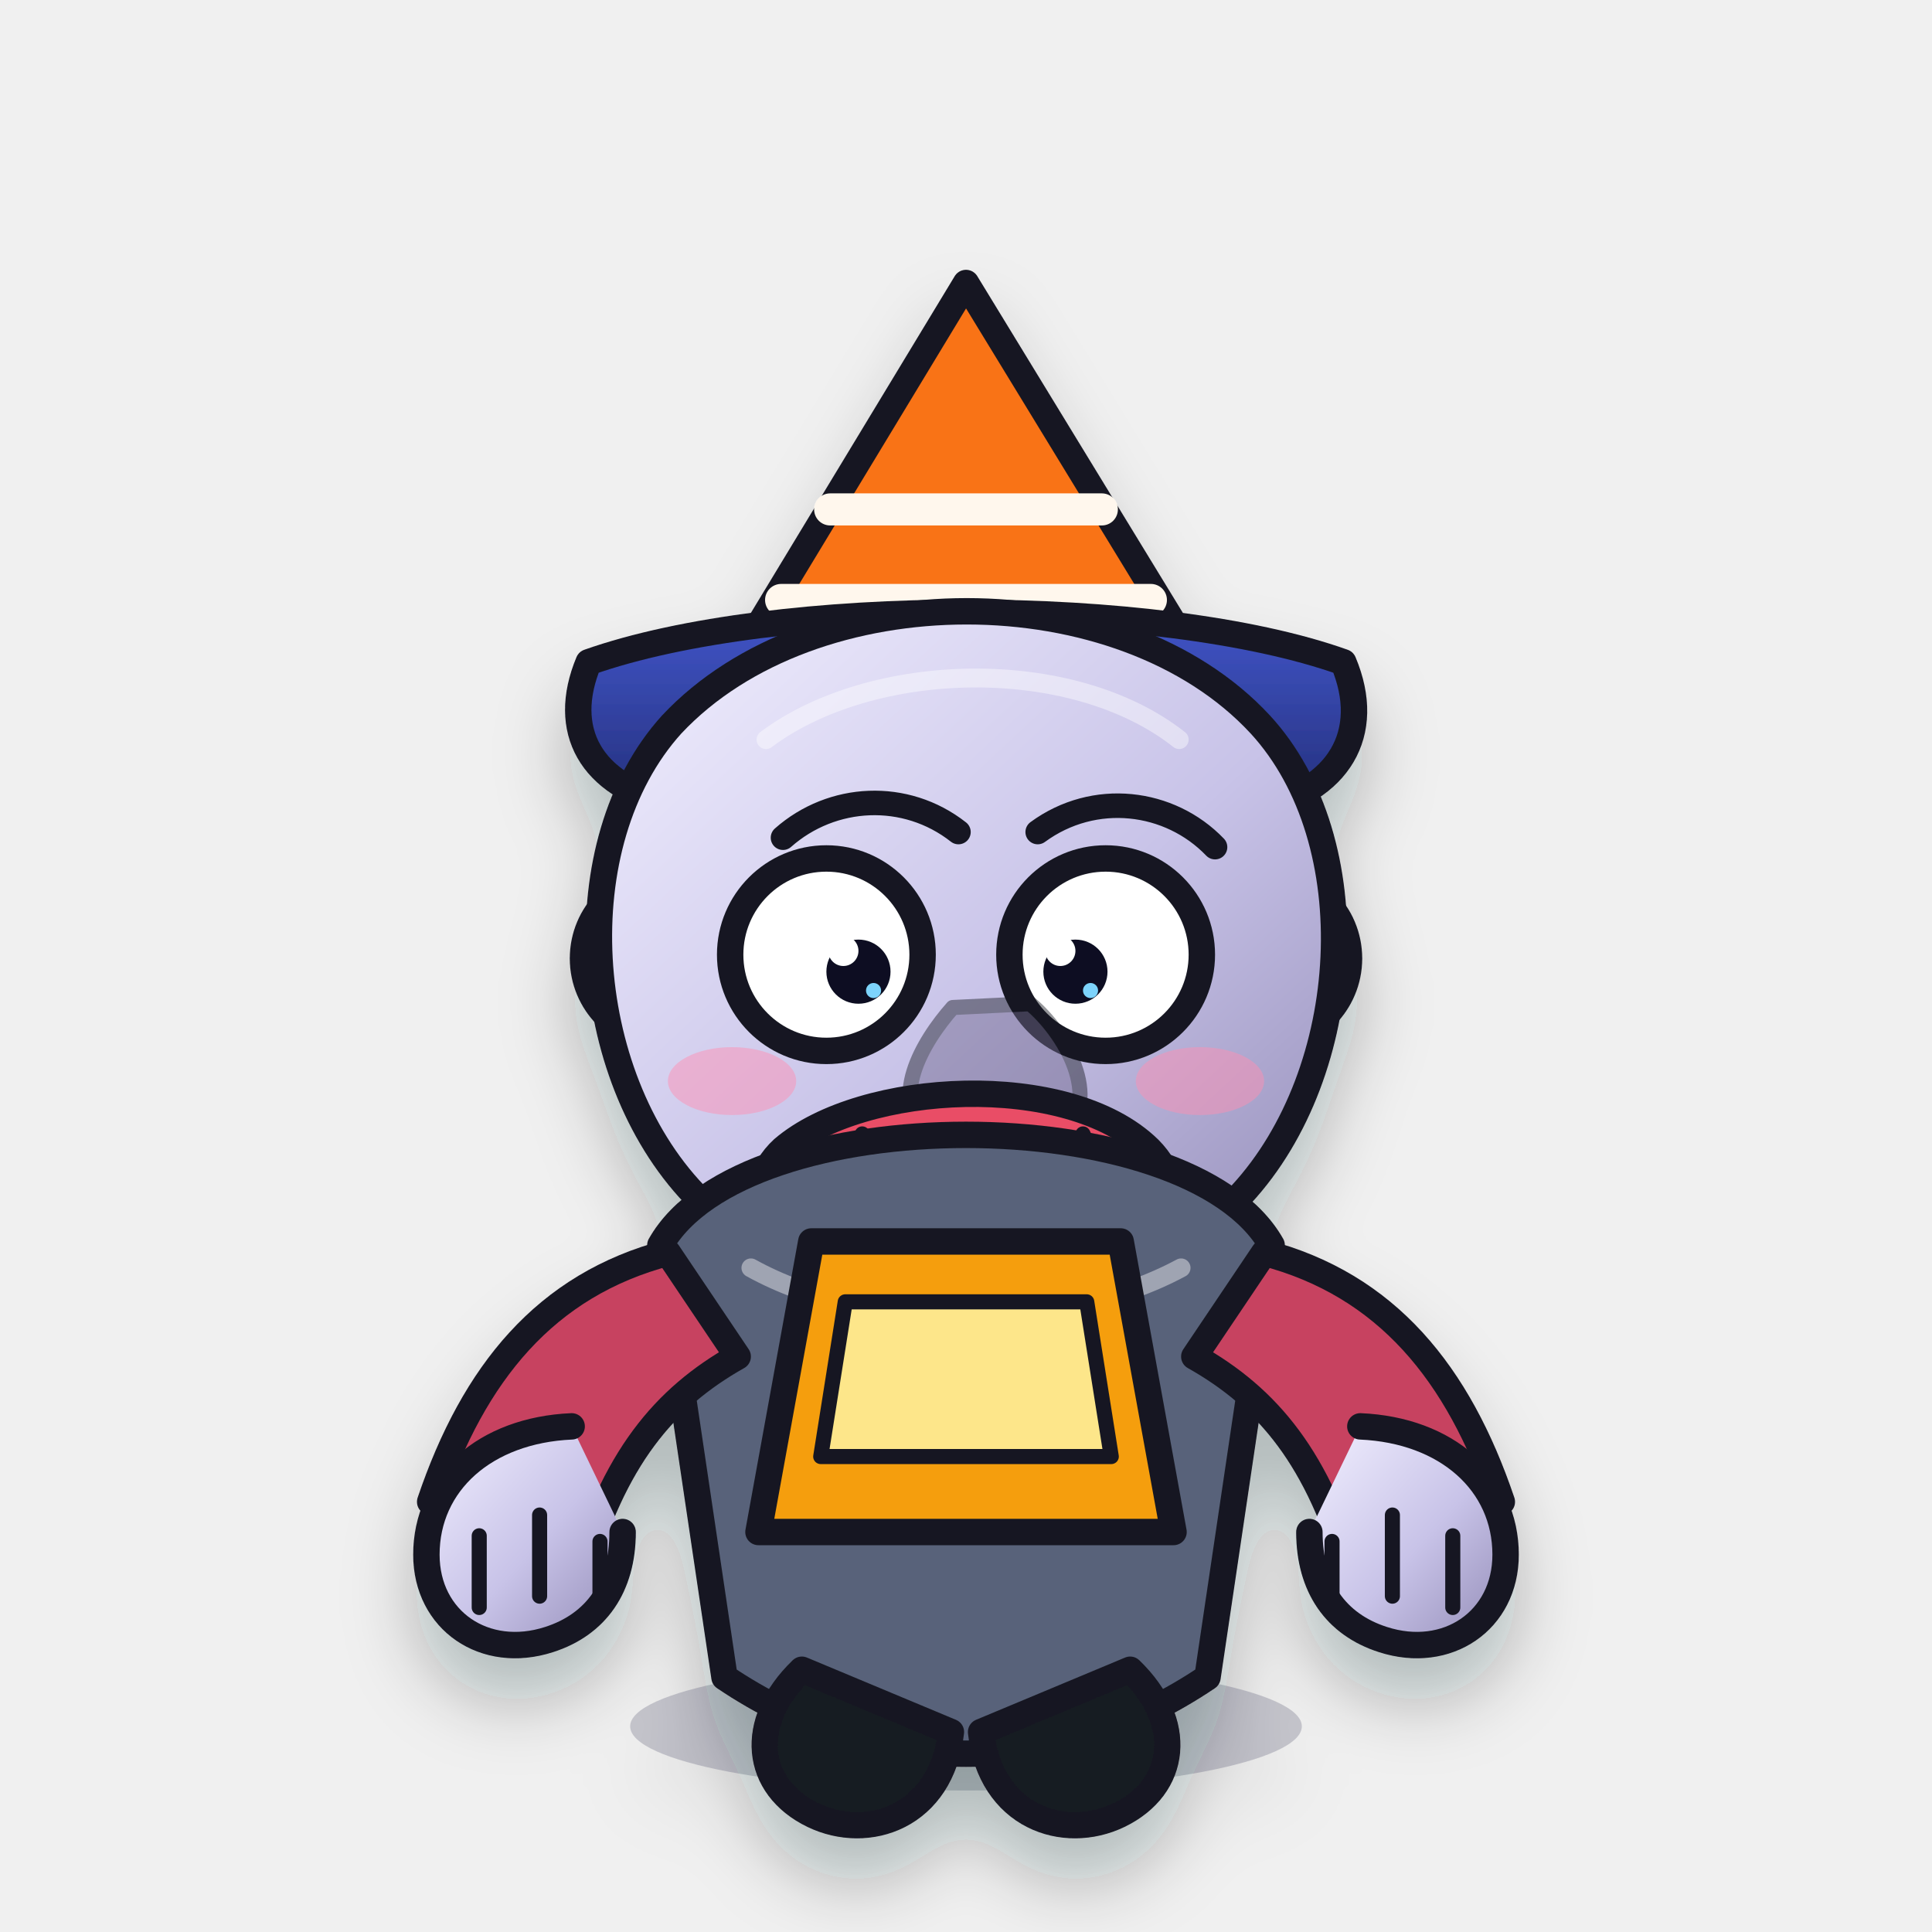
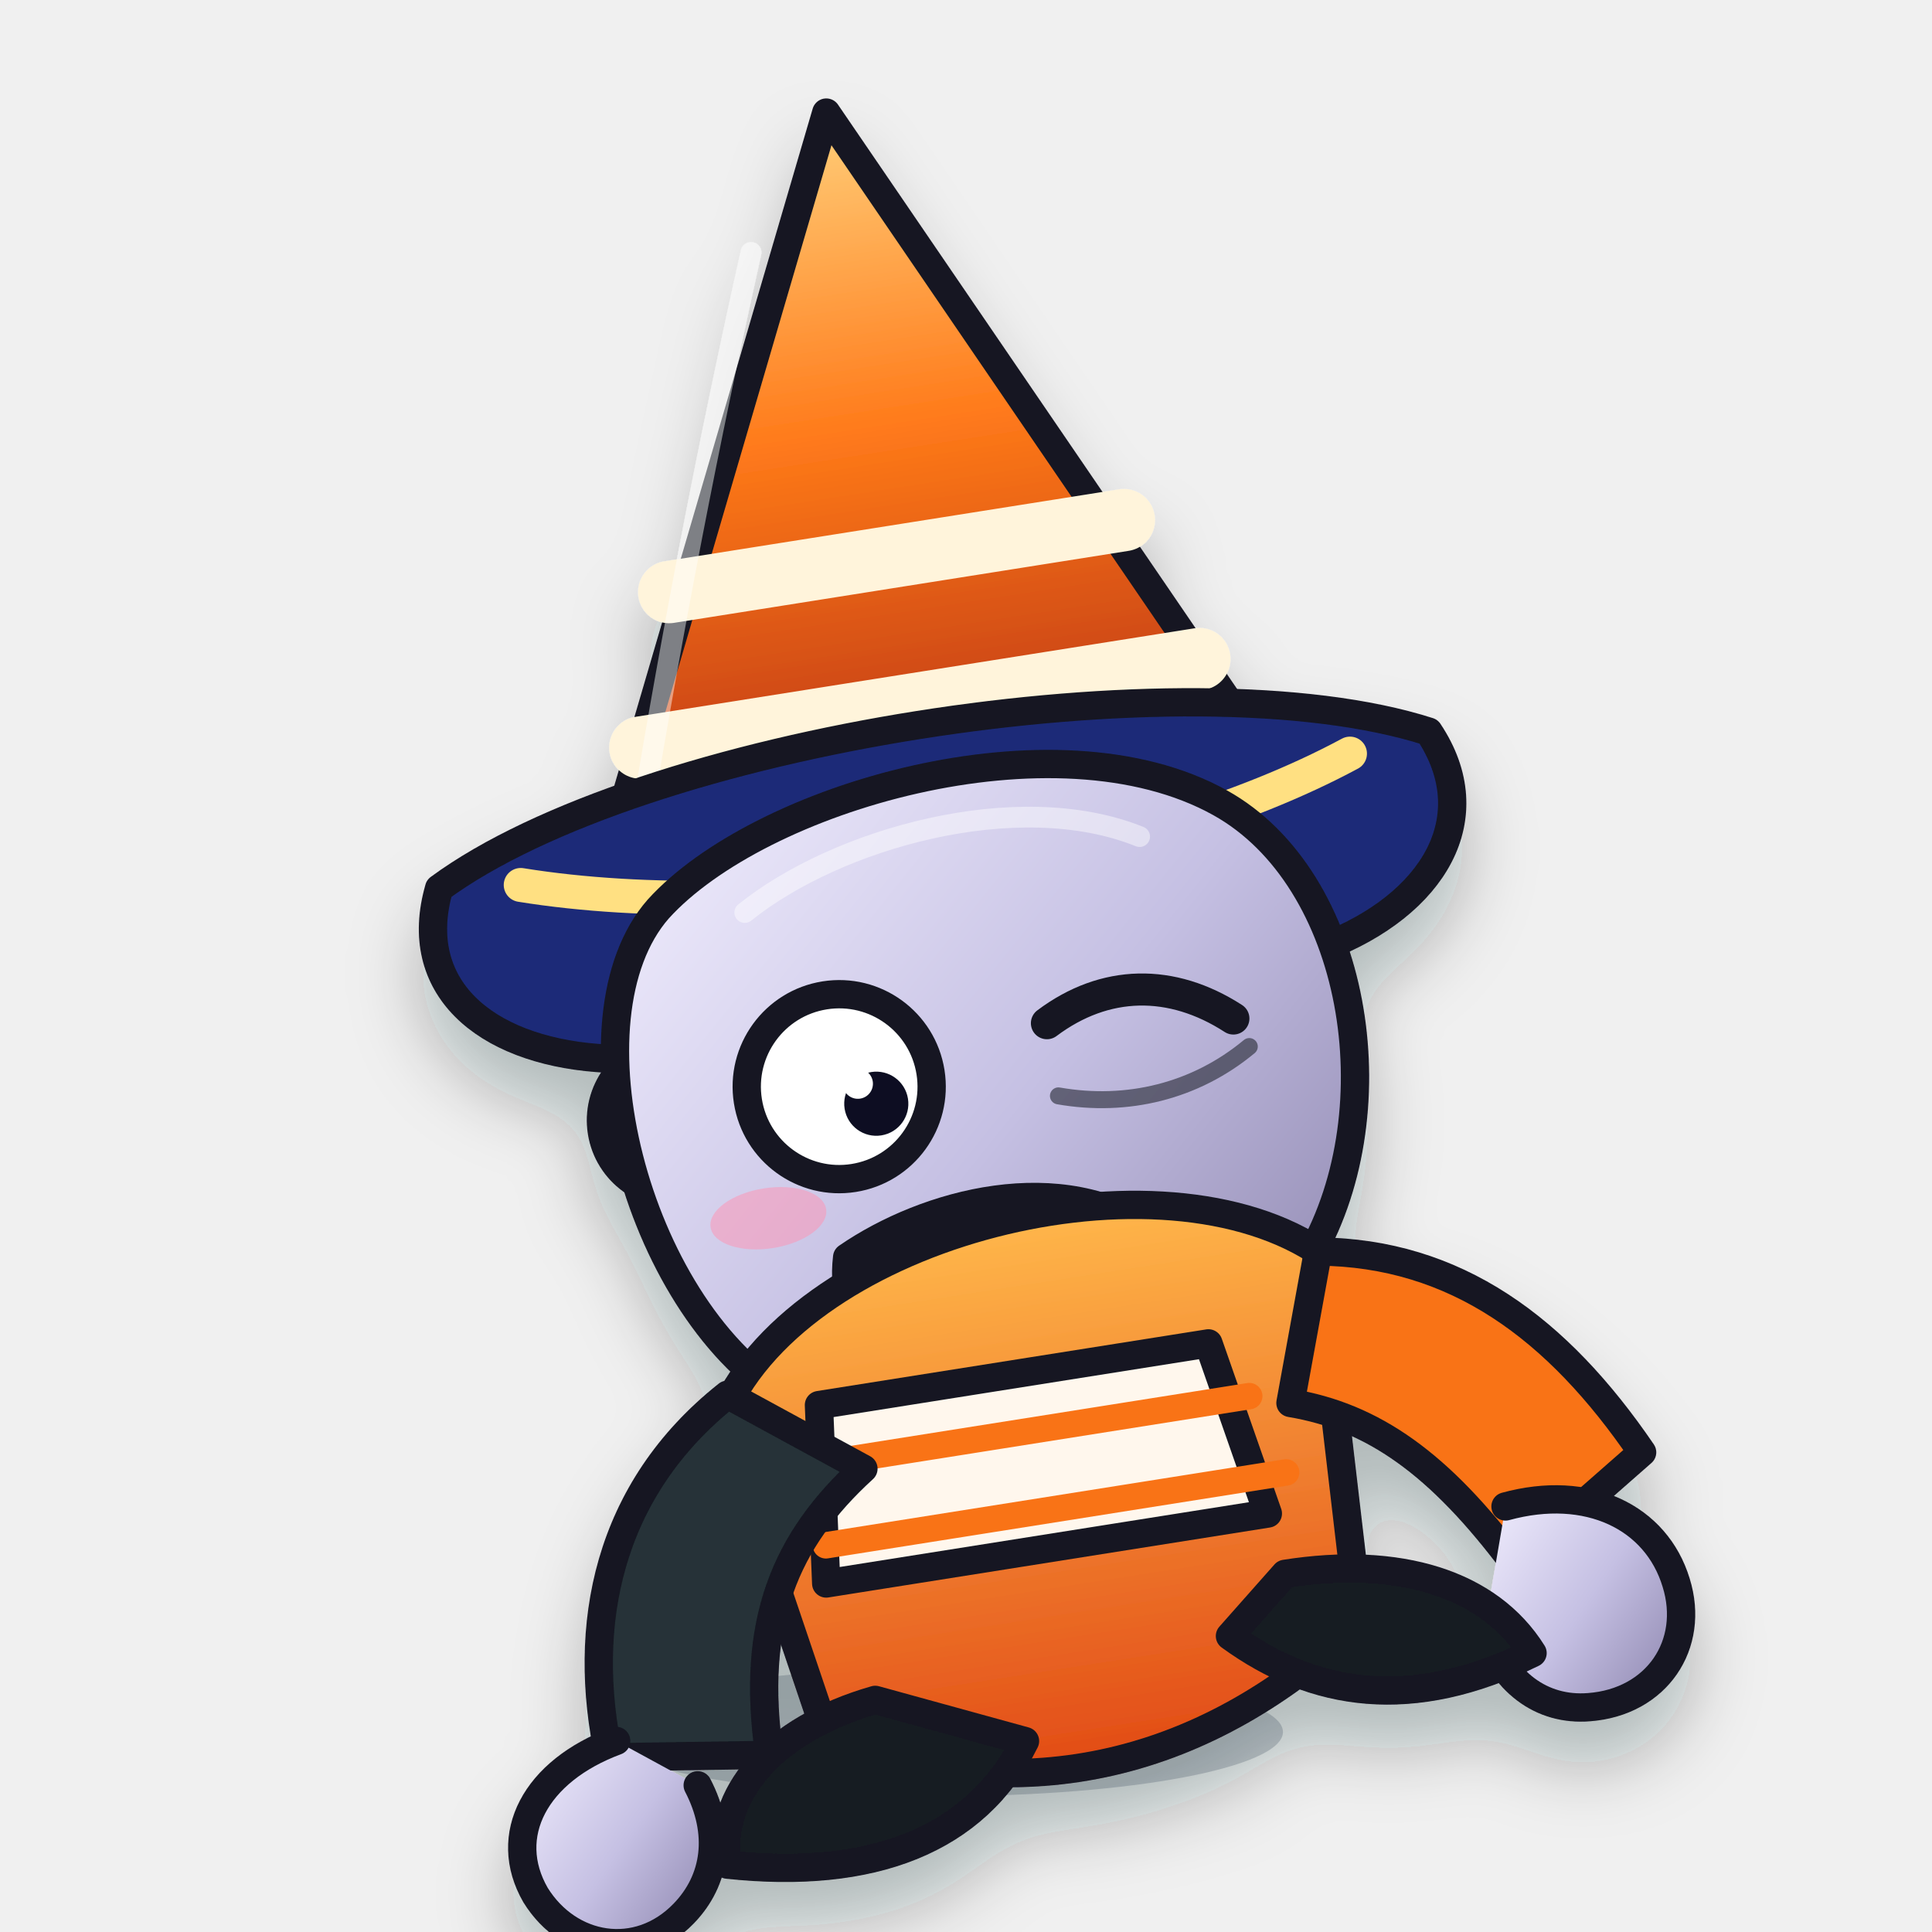
- <svg xmlns="http://www.w3.org/2000/svg" viewBox="0 0 1024 1024" role="img" aria-label="路障僵屍" class="chibi-no-bg premium-detail">
+ <svg xmlns="http://www.w3.org/2000/svg" viewBox="0 0 1024 1024" role="img" aria-label="路障僵屍姿勢差異版" class="chibi-no-bg premium-detail official-distinct-zombie">
  <defs>
    <linearGradient id="skin" x1="0" y1="0" x2="1" y2="1">
-       <stop offset="0" stop-color="#f2f0ff" />
-       <stop offset=".55" stop-color="#c8c3e8" />
-       <stop offset="1" stop-color="#928bb6" />
+       <stop offset="0" stop-color="#f3f0ff" />
+       <stop offset=".52" stop-color="#c5c0e3" />
+       <stop offset="1" stop-color="#8981aa" />
    </linearGradient>
-     <linearGradient id="leaf" x1="0" y1="0" x2="1" y2="1">
-       <stop offset="0" stop-color="#d9f99d" />
-       <stop offset=".5" stop-color="#4ade80" />
-       <stop offset="1" stop-color="#15803d" />
+     <linearGradient id="cone" x1="0" y1="0" x2="0" y2="1">
+       <stop offset="0" stop-color="#ffce79" />
+       <stop offset=".45" stop-color="#ff7a1a" />
+       <stop offset="1" stop-color="#b83212" />
    </linearGradient>
-     <linearGradient id="gold" x1="0" y1="0" x2="1" y2="1">
-       <stop offset="0" stop-color="#fff1a6" />
-       <stop offset=".6" stop-color="#e0ad4b" />
-       <stop offset="1" stop-color="#9a6227" />
+     <linearGradient id="bucket" x1="0" y1="0" x2="1" y2="1">
+       <stop offset="0" stop-color="#ffffff" />
+       <stop offset=".22" stop-color="#dce8f7" />
+       <stop offset=".52" stop-color="#8294a7" />
+       <stop offset=".82" stop-color="#465363" />
+       <stop offset="1" stop-color="#1f2937" />
    </linearGradient>
-     <linearGradient id="robe" x1="0" y1="0" x2="0" y2="1">
-       <stop offset="0" stop-color="#7f8cff" />
-       <stop offset="1" stop-color="#4246ae" />
+     <linearGradient id="orangeSuit" x1="0" y1="0" x2="0" y2="1">
+       <stop offset="0" stop-color="#ffb74a" />
+       <stop offset="1" stop-color="#e24b16" />
    </linearGradient>
-     <linearGradient id="red" x1="0" y1="0" x2="0" y2="1">
-       <stop offset="0" stop-color="#ff8aa0" />
-       <stop offset="1" stop-color="#8e2440" />
-     </linearGradient>
-     <linearGradient id="blue" x1="0" y1="0" x2="0" y2="1">
-       <stop offset="0" stop-color="#4156c9" />
-       <stop offset="1" stop-color="#202970" />
+     <linearGradient id="steelSuit" x1="0" y1="0" x2="0" y2="1">
+       <stop offset="0" stop-color="#7dd3fc" />
+       <stop offset="1" stop-color="#1e3a8a" />
    </linearGradient>
    <filter id="shadow" x="-40%" y="-40%" width="180%" height="180%">
-       <feDropShadow dx="0" dy="24" stdDeviation="18" flood-color="#111827" flood-opacity=".25" />
+       <feDropShadow dx="0" dy="24" stdDeviation="18" flood-color="#111827" flood-opacity=".26" />
    </filter>
-     <filter id="glow" x="-80%" y="-80%" width="260%" height="260%">
-       <feGaussianBlur stdDeviation="10" result="b" />
-       <feMerge>
-         <feMergeNode in="b" />
-         <feMergeNode in="SourceGraphic" />
-       </feMerge>
-     </filter>
-     <style>.line{stroke:#171922;stroke-width:14;stroke-linecap:round;stroke-linejoin:round}.thin{stroke:#171922;stroke-width:8;stroke-linecap:round;stroke-linejoin:round}.soft{stroke:#fff;stroke-width:10;stroke-linecap:round;opacity:.42}.float{animation:bob 1.8s ease-in-out infinite alternate;transform-origin:512px 675px}.run{animation:run .72s ease-in-out infinite alternate;transform-origin:512px 700px}.blink{animation:blink 3.4s infinite;transform-origin:center}.shine{animation:shine 1.5s ease-in-out infinite alternate}.cheek{fill:#ff8fb1;opacity:.48}@keyframes bob{from{transform:translateY(7px)}to{transform:translateY(-8px)}}@keyframes run{from{transform:translateY(6px) rotate(-2deg)}to{transform:translateY(-7px) rotate(2deg)}}@keyframes blink{0%,92%,100%{transform:scaleY(1)}95%{transform:scaleY(.12)}}@keyframes shine{from{opacity:.45}to{opacity:1}}</style>
+     <style>.line{stroke:#141821;stroke-width:15;stroke-linecap:round;stroke-linejoin:round}.thin{stroke:#141821;stroke-width:8;stroke-linecap:round;stroke-linejoin:round}.soft{stroke:#fff;stroke-width:11;stroke-linecap:round;opacity:.45}.bob{animation:bob 1.8s ease-in-out infinite alternate;transform-origin:512px 720px}@keyframes bob{from{transform:translateY(7px)}to{transform:translateY(-8px)}}</style>
  </defs>
-   <g class="run" filter="url(#shadow)">
-     <ellipse cx="512" cy="915" rx="178" ry="34" fill="#0f172a" opacity=".18" />
-     <path class="line" fill="#f97316" d="M397 340l115-190 116 190z" />
-     <path d="M440 270h144M414 318h196" stroke="#fff7ed" stroke-width="17" stroke-linecap="round" />
-     <path class="line" fill="url(#blue)" d="M312 351c99-35 302-35 400 0 16 38-3 68-44 77-95 21-216 20-313-2-42-10-58-39-43-75z" />
-     <circle class="line" cx="352" cy="508" r="43" fill="url(#skin)" />
-     <circle class="line" cx="672" cy="508" r="43" fill="url(#skin)" />
-     <path class="line" fill="url(#skin)" d="M356 384c75-80 238-80 312 0 57 62 50 184-10 249-68 74-220 74-290 0-61-64-69-186-12-249z" />
-     <path class="soft" fill="none" d="M406 392c56-42 162-45 219 0" />
-     <path d="M415 444c26-23 65-25 93-3M550 441c30-22 70-17 94 8" fill="none" stroke="#151922" stroke-width="13" stroke-linecap="round" />
-     <g class="blink">
-       <circle class="line" cx="438" cy="506" r="51" fill="#fff" />
-       <circle class="line" cx="586" cy="506" r="51" fill="#fff" />
-       <circle cx="455" cy="515" r="17" fill="#0b1020" />
-       <circle cx="570" cy="515" r="17" fill="#0b1020" />
-       <circle cx="447" cy="504" r="8" fill="#fff" />
-       <circle cx="562" cy="504" r="8" fill="#fff" />
-       <circle cx="463" cy="525" r="4" fill="#7dd3fc" />
-       <circle cx="578" cy="525" r="4" fill="#7dd3fc" />
+   <g class="bob" filter="url(#shadow)">
+     <ellipse cx="500" cy="918" rx="180" ry="34" fill="#0f172a" opacity=".18" />
+     <g transform="rotate(-9 512 540)">
+       <path class="line" fill="url(#cone)" d="M336 430L514 54l178 376z" />
+       <path d="M392 292h244M364 371h300" stroke="#fff4db" stroke-width="33" stroke-linecap="round" />
+       <path class="soft" fill="none" d="M463 121c-38 96-72 190-104 286" />
+       <path class="line" fill="#1e2a78" d="M247 428c118-61 410-61 531 0 23 50-12 91-72 104-124 27-264 27-390-2-59-14-92-53-69-102z" />
+       <path d="M290 433c128 42 325 42 445 0" fill="none" stroke="#ffe082" stroke-width="18" stroke-linecap="round" />
+       <path d="M343 522c19 48 85 66 167 66 81 0 150-19 174-69" fill="none" stroke="#111827" stroke-width="10" opacity=".45" />
+       <circle class="line" cx="351" cy="569" r="39" fill="url(#skin)" />
+       <circle class="line" cx="668" cy="546" r="39" fill="url(#skin)" />
+       <path class="line" fill="url(#skin)" d="M360 457c62-50 224-71 303-9 65 51 66 174 10 244-65 80-212 96-288 30-70-61-84-216-25-265z" />
+       <path class="soft" fill="none" d="M405 466c54-31 153-43 213-7" />
+       <circle class="line" cx="440" cy="565" r="49" fill="#fff" />
+       <circle cx="458" cy="577" r="17" fill="#0b1020" />
+       <circle cx="450" cy="565" r="8" fill="#fff" />
+       <path d="M554 549c34-18 69-13 98 13" fill="none" stroke="#141821" stroke-width="17" stroke-linecap="round" />
+       <path d="M554 588c35 12 72 9 104-10" fill="none" stroke="#141821" stroke-width="9" stroke-linecap="round" opacity=".55" />
+       <ellipse cx="392" cy="628" rx="31" ry="16" fill="#ff91b2" opacity=".5" />
+       <path class="line" fill="#e94d66" d="M430 655c46-22 120-30 163 13 13 44-47 78-108 64-41-10-66-38-55-77z" />
+       <path class="thin" fill="#fffaf0" d="M466 646l25 56h-51z" />
+       <path class="line" fill="url(#orangeSuit)" d="M350 730c53-90 247-110 326-40l-8 198c-91 63-190 72-288 18z" />
+       <path class="line" fill="#fff7ed" d="M403 730h209l17 94H392z" />
+       <path d="M407 761h222M395 804h247" stroke="#f97316" stroke-width="14" stroke-linecap="round" />
+       <path class="line" fill="#263238" d="M356 717c-71 40-96 109-92 180l84 12c1-71 26-111 73-142z" />
+       <path class="line" fill="#f97316" d="M677 691c72 12 119 60 153 132l-76 48c-31-59-62-89-104-103z" />
+       <path class="line" fill="url(#skin)" d="M269 889c-45 9-68 40-55 74 13 31 48 43 76 22 20-15 27-39 18-66" />
+       <path class="line" fill="url(#skin)" d="M754 840c45-5 78 18 83 54 5 34-20 61-56 58-25-2-43-20-48-50" />
+       <path class="line" fill="#171b24" d="M408 889c-57 7-91 37-91 74 74 20 132 8 166-40zM599 885c39 39 89 55 157 34-17-40-62-62-123-62z" />
    </g>
-     <ellipse class="cheek" cx="388" cy="573" rx="34" ry="18" />
-     <ellipse class="cheek" cx="636" cy="573" rx="34" ry="18" />
-     <path class="thin" fill="#6f668c" opacity=".45" d="M505 534c-16 18-35 50-12 68 18 15 53 15 70 0 22-20 1-55-17-70z" />
-     <path class="line" fill="#e94d66" d="M415 609c42-36 151-42 194 0 24 24 15 65-20 82-44 22-110 21-153-1-35-18-45-59-21-81z" />
-     <path class="thin" fill="#fffaf0" d="M457 601l25 55h-50zM574 601l-25 55h50z" />
-     <path d="M466 674q47-16 92 0" fill="none" stroke="#a82740" stroke-width="7" stroke-linecap="round" />
-     <path class="line" fill="#59627a" d="M350 660c44-78 280-78 324 0l-34 229c-80 54-176 54-256 0z" />
-     <path class="soft" fill="none" d="M398 672c63 35 165 34 228 0" />
-     <path class="line" fill="#f59e0b" d="M430 658h164l28 154H402z" />
-     <path class="thin" fill="#fde68a" d="M448 690h128l13 82H435z" />
-     <path class="line" fill="#c74361" d="M354 664c-65 17-103 64-126 132l79 41c18-64 45-96 84-118z" />
-     <path class="line" fill="#c74361" d="M670 664c65 17 103 64 126 132l-79 41c-18-64-45-96-84-118z" />
-     <path class="line" fill="url(#skin)" d="M303 756c-46 2-77 30-77 68 0 35 31 56 65 45 25-8 39-28 39-57" />
-     <path class="line" fill="url(#skin)" d="M721 756c46 2 77 30 77 68 0 35-31 56-65 45-25-8-39-28-39-57" />
-     <path d="M254 814v38M286 803v43M318 817v34M738 803v43M770 814v38M706 817v34" class="thin" fill="none" />
-     <path class="line" fill="#171b24" d="M425 885c-29 28-25 62 6 77 29 14 68 1 73-44zM599 885c29 28 25 62-6 77-29 14-68 1-73-44z" />
  </g>
</svg>
